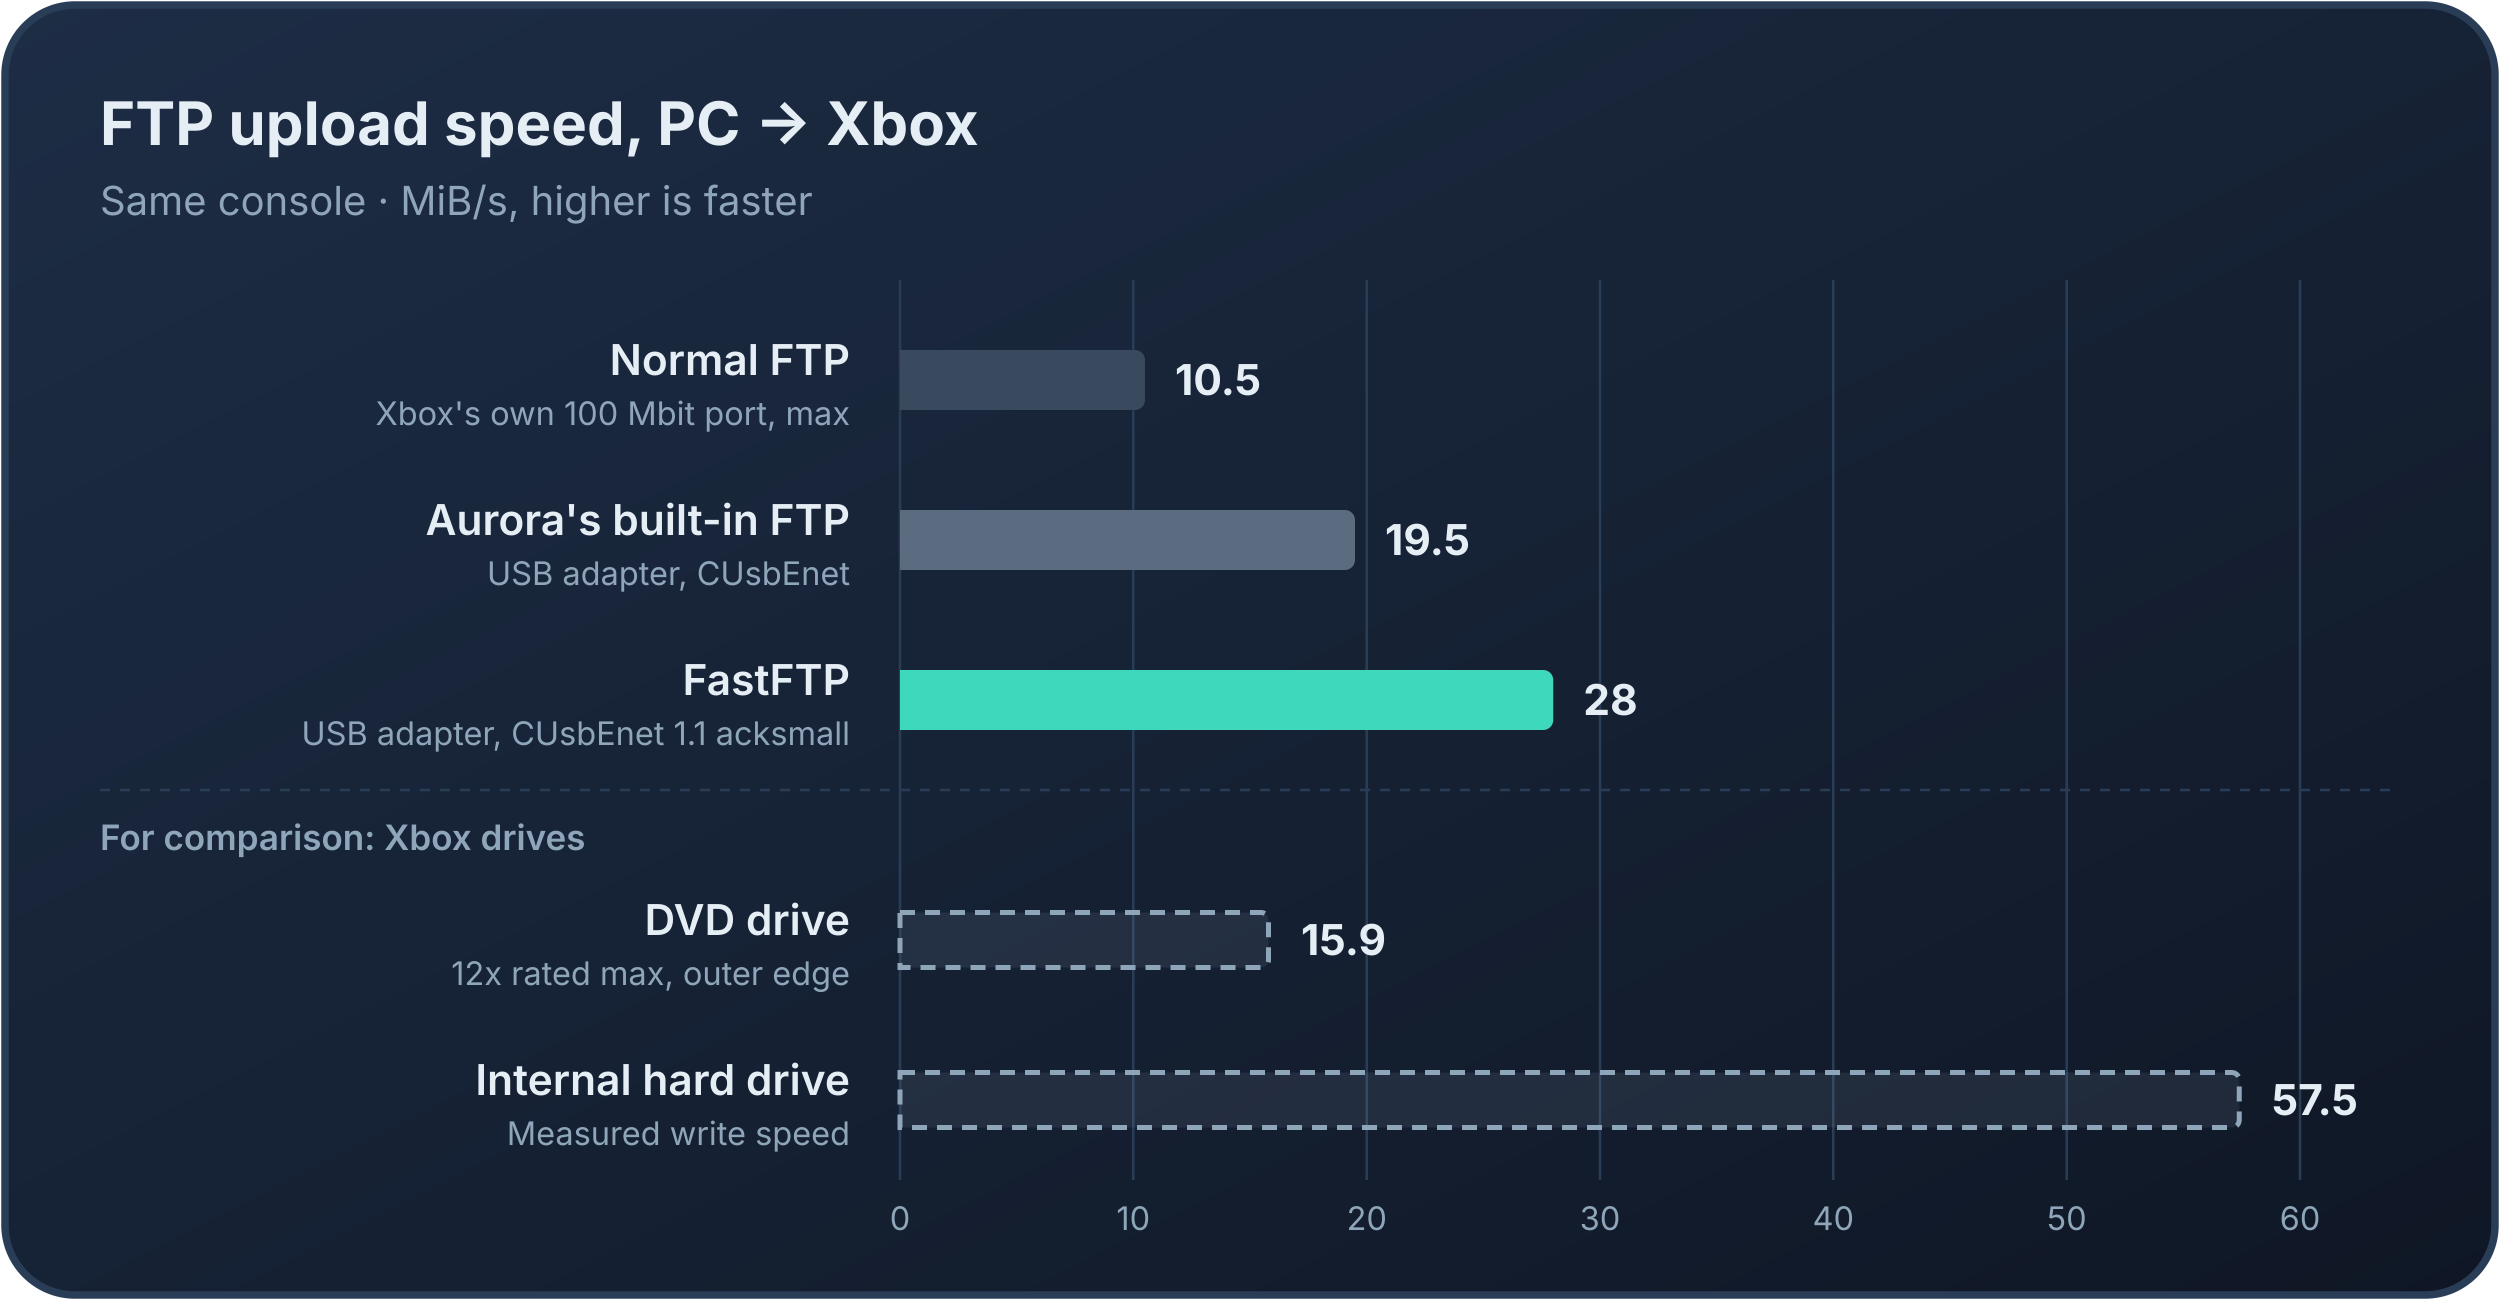
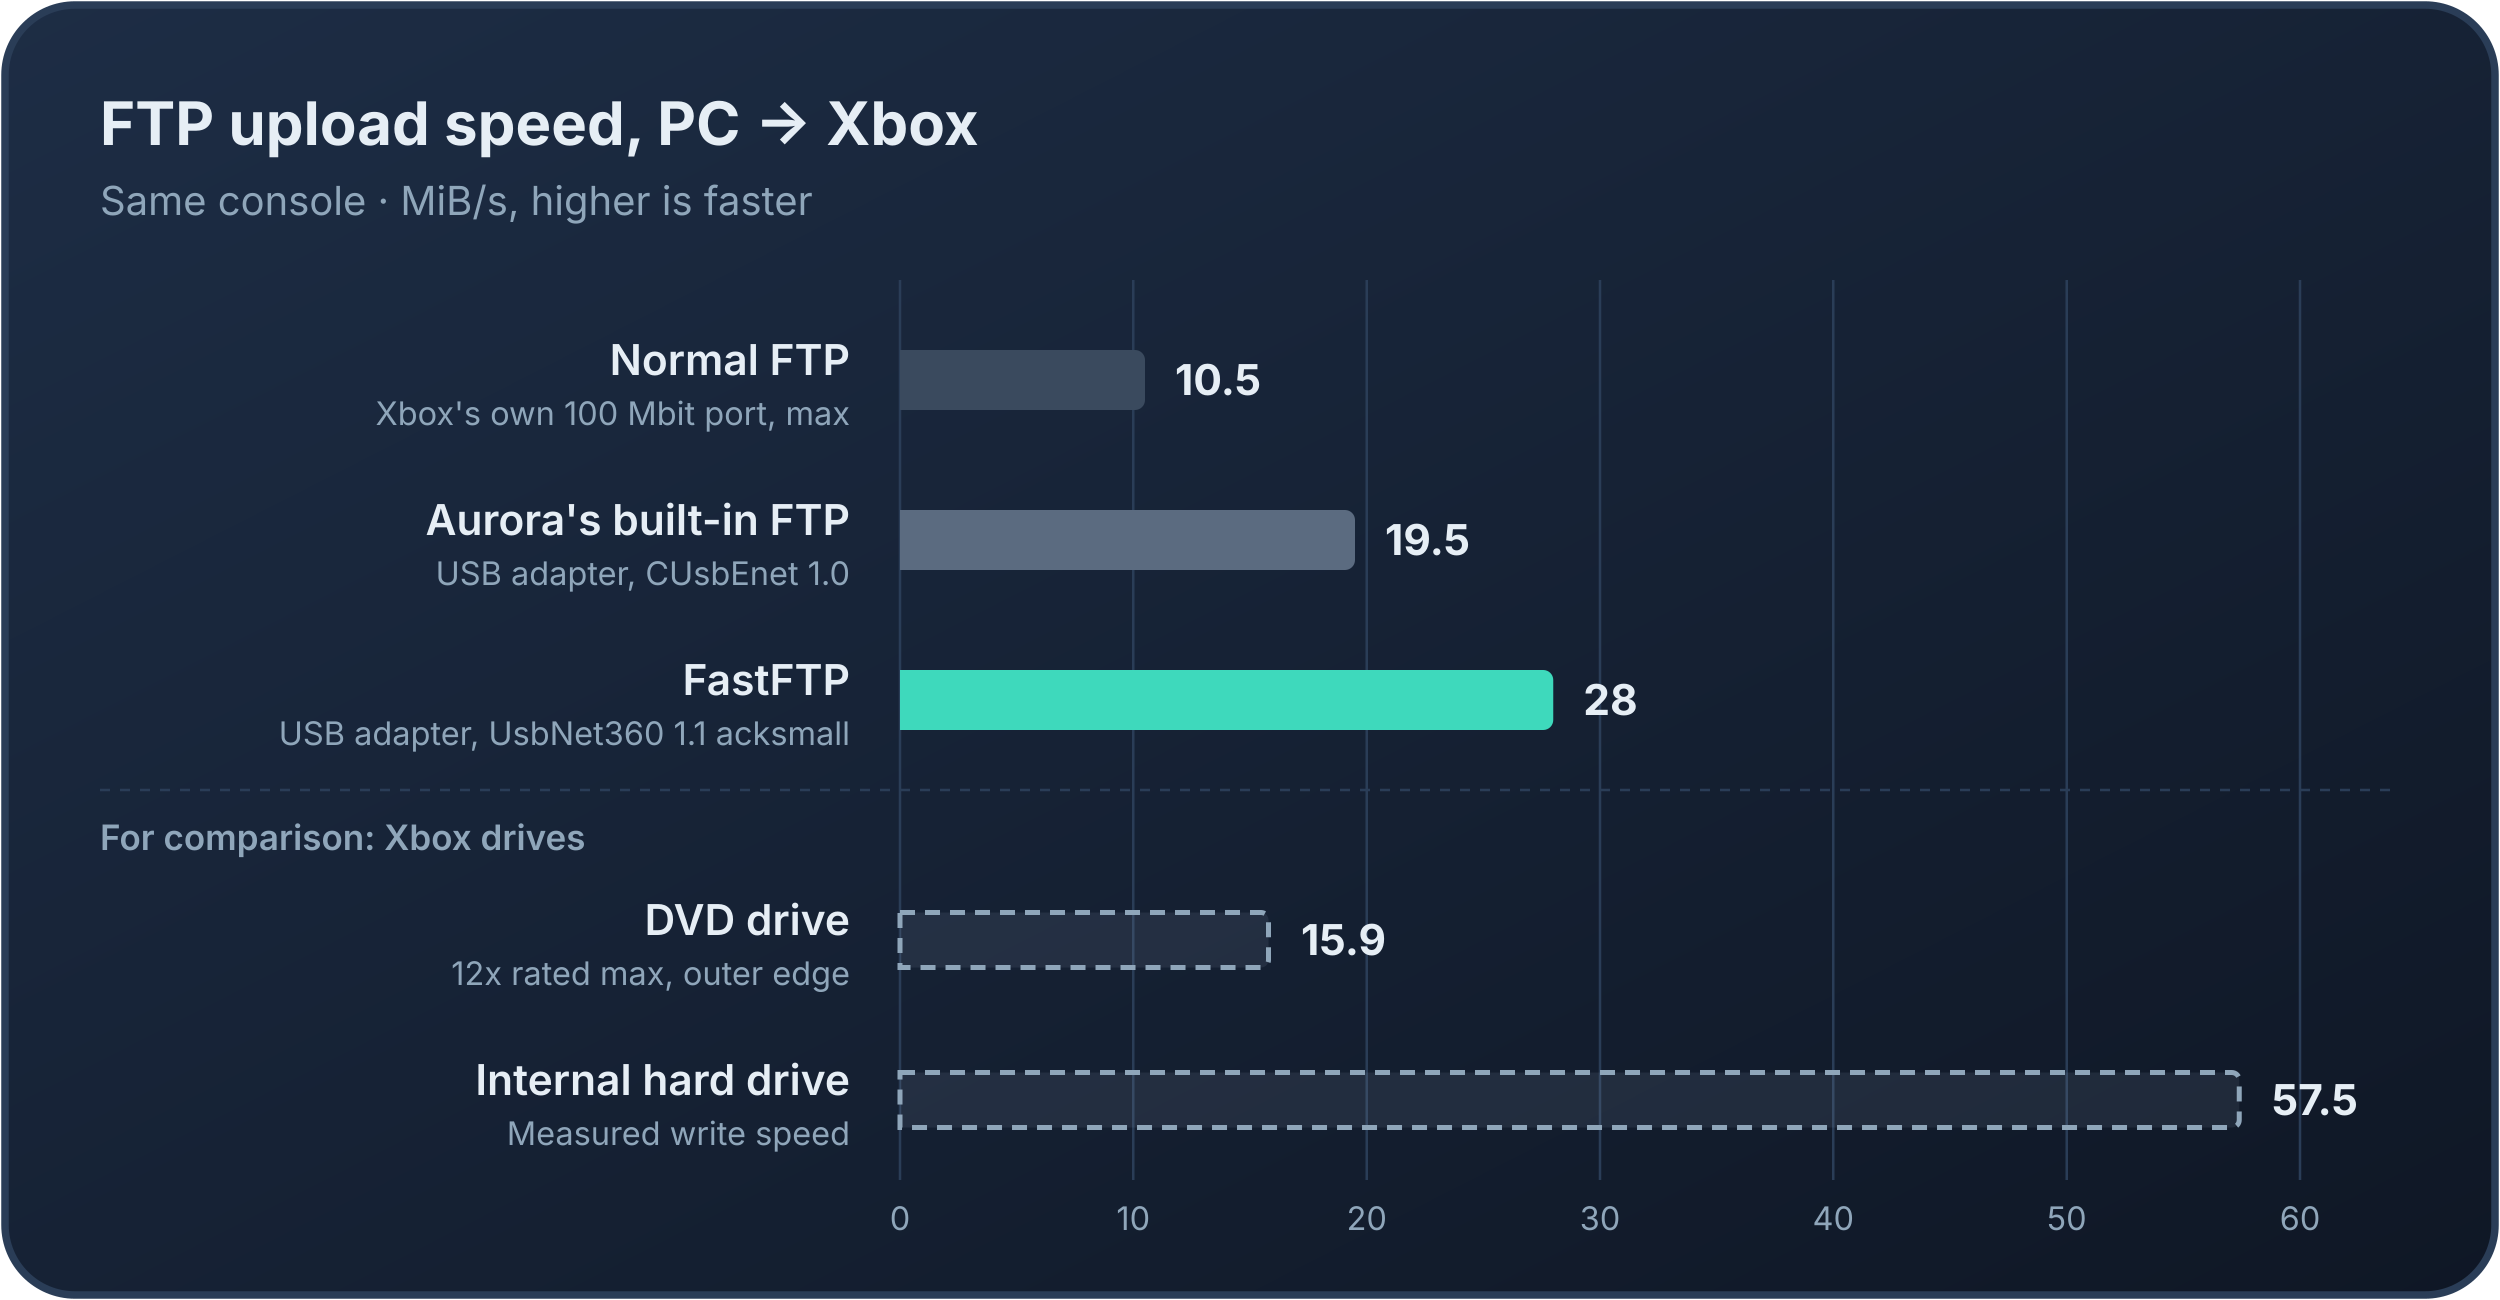
<svg xmlns="http://www.w3.org/2000/svg" viewBox="0 0 1000 520" width="1000" height="520" font-family="Inter, 'Segoe UI', Roboto, Helvetica, Arial, sans-serif">
  <defs>
    <linearGradient id="bg" x1="0" y1="0" x2="1" y2="1">
      <stop offset="0" stop-color="#1D2D45" />
      <stop offset="1" stop-color="#0F1725" />
    </linearGradient>
  </defs>
  <rect x="2" y="2" width="996" height="516" rx="28" fill="url(#bg)" stroke="#2A3D57" stroke-width="3" />
  <text x="40" y="58" font-size="24" font-weight="700" fill="#E6EEF5">FTP upload speed, PC → Xbox</text>
  <text x="40" y="86" font-size="16" fill="#8FA6BA">Same console · MiB/s, higher is faster</text>
  <g stroke="#2A3D57" stroke-width="1">
    <line x1="360.0" y1="112" x2="360.0" y2="472" />
    <line x1="453.3" y1="112" x2="453.3" y2="472" />
    <line x1="546.7" y1="112" x2="546.7" y2="472" />
    <line x1="640.0" y1="112" x2="640.0" y2="472" />
    <line x1="733.3" y1="112" x2="733.3" y2="472" />
    <line x1="826.7" y1="112" x2="826.7" y2="472" />
    <line x1="920.0" y1="112" x2="920.0" y2="472" />
  </g>
  <g font-size="13" fill="#8FA6BA" text-anchor="middle">
    <text x="360.0" y="492">0</text>
    <text x="453.3" y="492">10</text>
    <text x="546.7" y="492">20</text>
    <text x="640.0" y="492">30</text>
    <text x="733.3" y="492">40</text>
    <text x="826.7" y="492">50</text>
    <text x="920.0" y="492">60</text>
  </g>
  <line x1="40" y1="316" x2="960" y2="316" stroke="#2A3D57" stroke-width="1" stroke-dasharray="4 4" />
  <text x="40" y="340" font-size="14" font-weight="600" fill="#8FA6BA">For comparison: Xbox drives</text>
  <text x="340" y="150" text-anchor="end" font-size="17" font-weight="600" fill="#E6EEF5">Normal FTP</text>
  <text x="340" y="170" text-anchor="end" font-size="13" fill="#8FA6BA">Xbox's own 100 Mbit port, max</text>
  <path d="M360 140 H454.0 a4 4 0 0 1 4 4 V160 a4 4 0 0 1 -4 4 H360 Z" fill="#3A4A5E" />
  <text x="470.0" y="158" font-size="17" font-weight="700" fill="#E6EEF5">10.5</text>
  <text x="340" y="214" text-anchor="end" font-size="17" font-weight="600" fill="#E6EEF5">Aurora's built-in FTP</text>
-   <text x="340" y="234" text-anchor="end" font-size="13" fill="#8FA6BA">USB adapter, CUsbEnet</text>
+   <text x="340" y="234" text-anchor="end" font-size="13" fill="#8FA6BA">USB adapter, CUsbEnet 1.0</text>
  <path d="M360 204 H538.0 a4 4 0 0 1 4 4 V224 a4 4 0 0 1 -4 4 H360 Z" fill="#5B6B80" />
  <text x="554.0" y="222" font-size="17" font-weight="700" fill="#E6EEF5">19.5</text>
  <text x="340" y="278" text-anchor="end" font-size="17" font-weight="600" fill="#E6EEF5">FastFTP</text>
-   <text x="340" y="298" text-anchor="end" font-size="13" fill="#8FA6BA">USB adapter, CUsbEnet 1.1 acksmall</text>
+   <text x="340" y="298" text-anchor="end" font-size="13" fill="#8FA6BA">USB adapter, UsbNet360 1.1 acksmall</text>
  <path d="M360 268 H617.3 a4 4 0 0 1 4 4 V288 a4 4 0 0 1 -4 4 H360 Z" fill="#3ED9BC" />
  <text x="633.3" y="286" font-size="17" font-weight="700" fill="#E6EEF5">28</text>
  <text x="340" y="374" text-anchor="end" font-size="17" font-weight="600" fill="#E6EEF5">DVD drive</text>
  <text x="340" y="394" text-anchor="end" font-size="13" fill="#8FA6BA">12x rated max, outer edge</text>
  <path d="M360 365 H504.4 a3 3 0 0 1 3 3 V384 a3 3 0 0 1 -3 3 H360 Z" fill="#8FA6BA" fill-opacity="0.12" stroke="#8FA6BA" stroke-width="2" stroke-dasharray="6 4" />
  <text x="520.4" y="382" font-size="17" font-weight="700" fill="#E6EEF5">15.9</text>
  <text x="340" y="438" text-anchor="end" font-size="17" font-weight="600" fill="#E6EEF5">Internal hard drive</text>
  <text x="340" y="458" text-anchor="end" font-size="13" fill="#8FA6BA">Measured write speed</text>
  <path d="M360 429 H892.7 a3 3 0 0 1 3 3 V448 a3 3 0 0 1 -3 3 H360 Z" fill="#8FA6BA" fill-opacity="0.12" stroke="#8FA6BA" stroke-width="2" stroke-dasharray="6 4" />
  <text x="908.7" y="446" font-size="17" font-weight="700" fill="#E6EEF5">57.5</text>
</svg>
